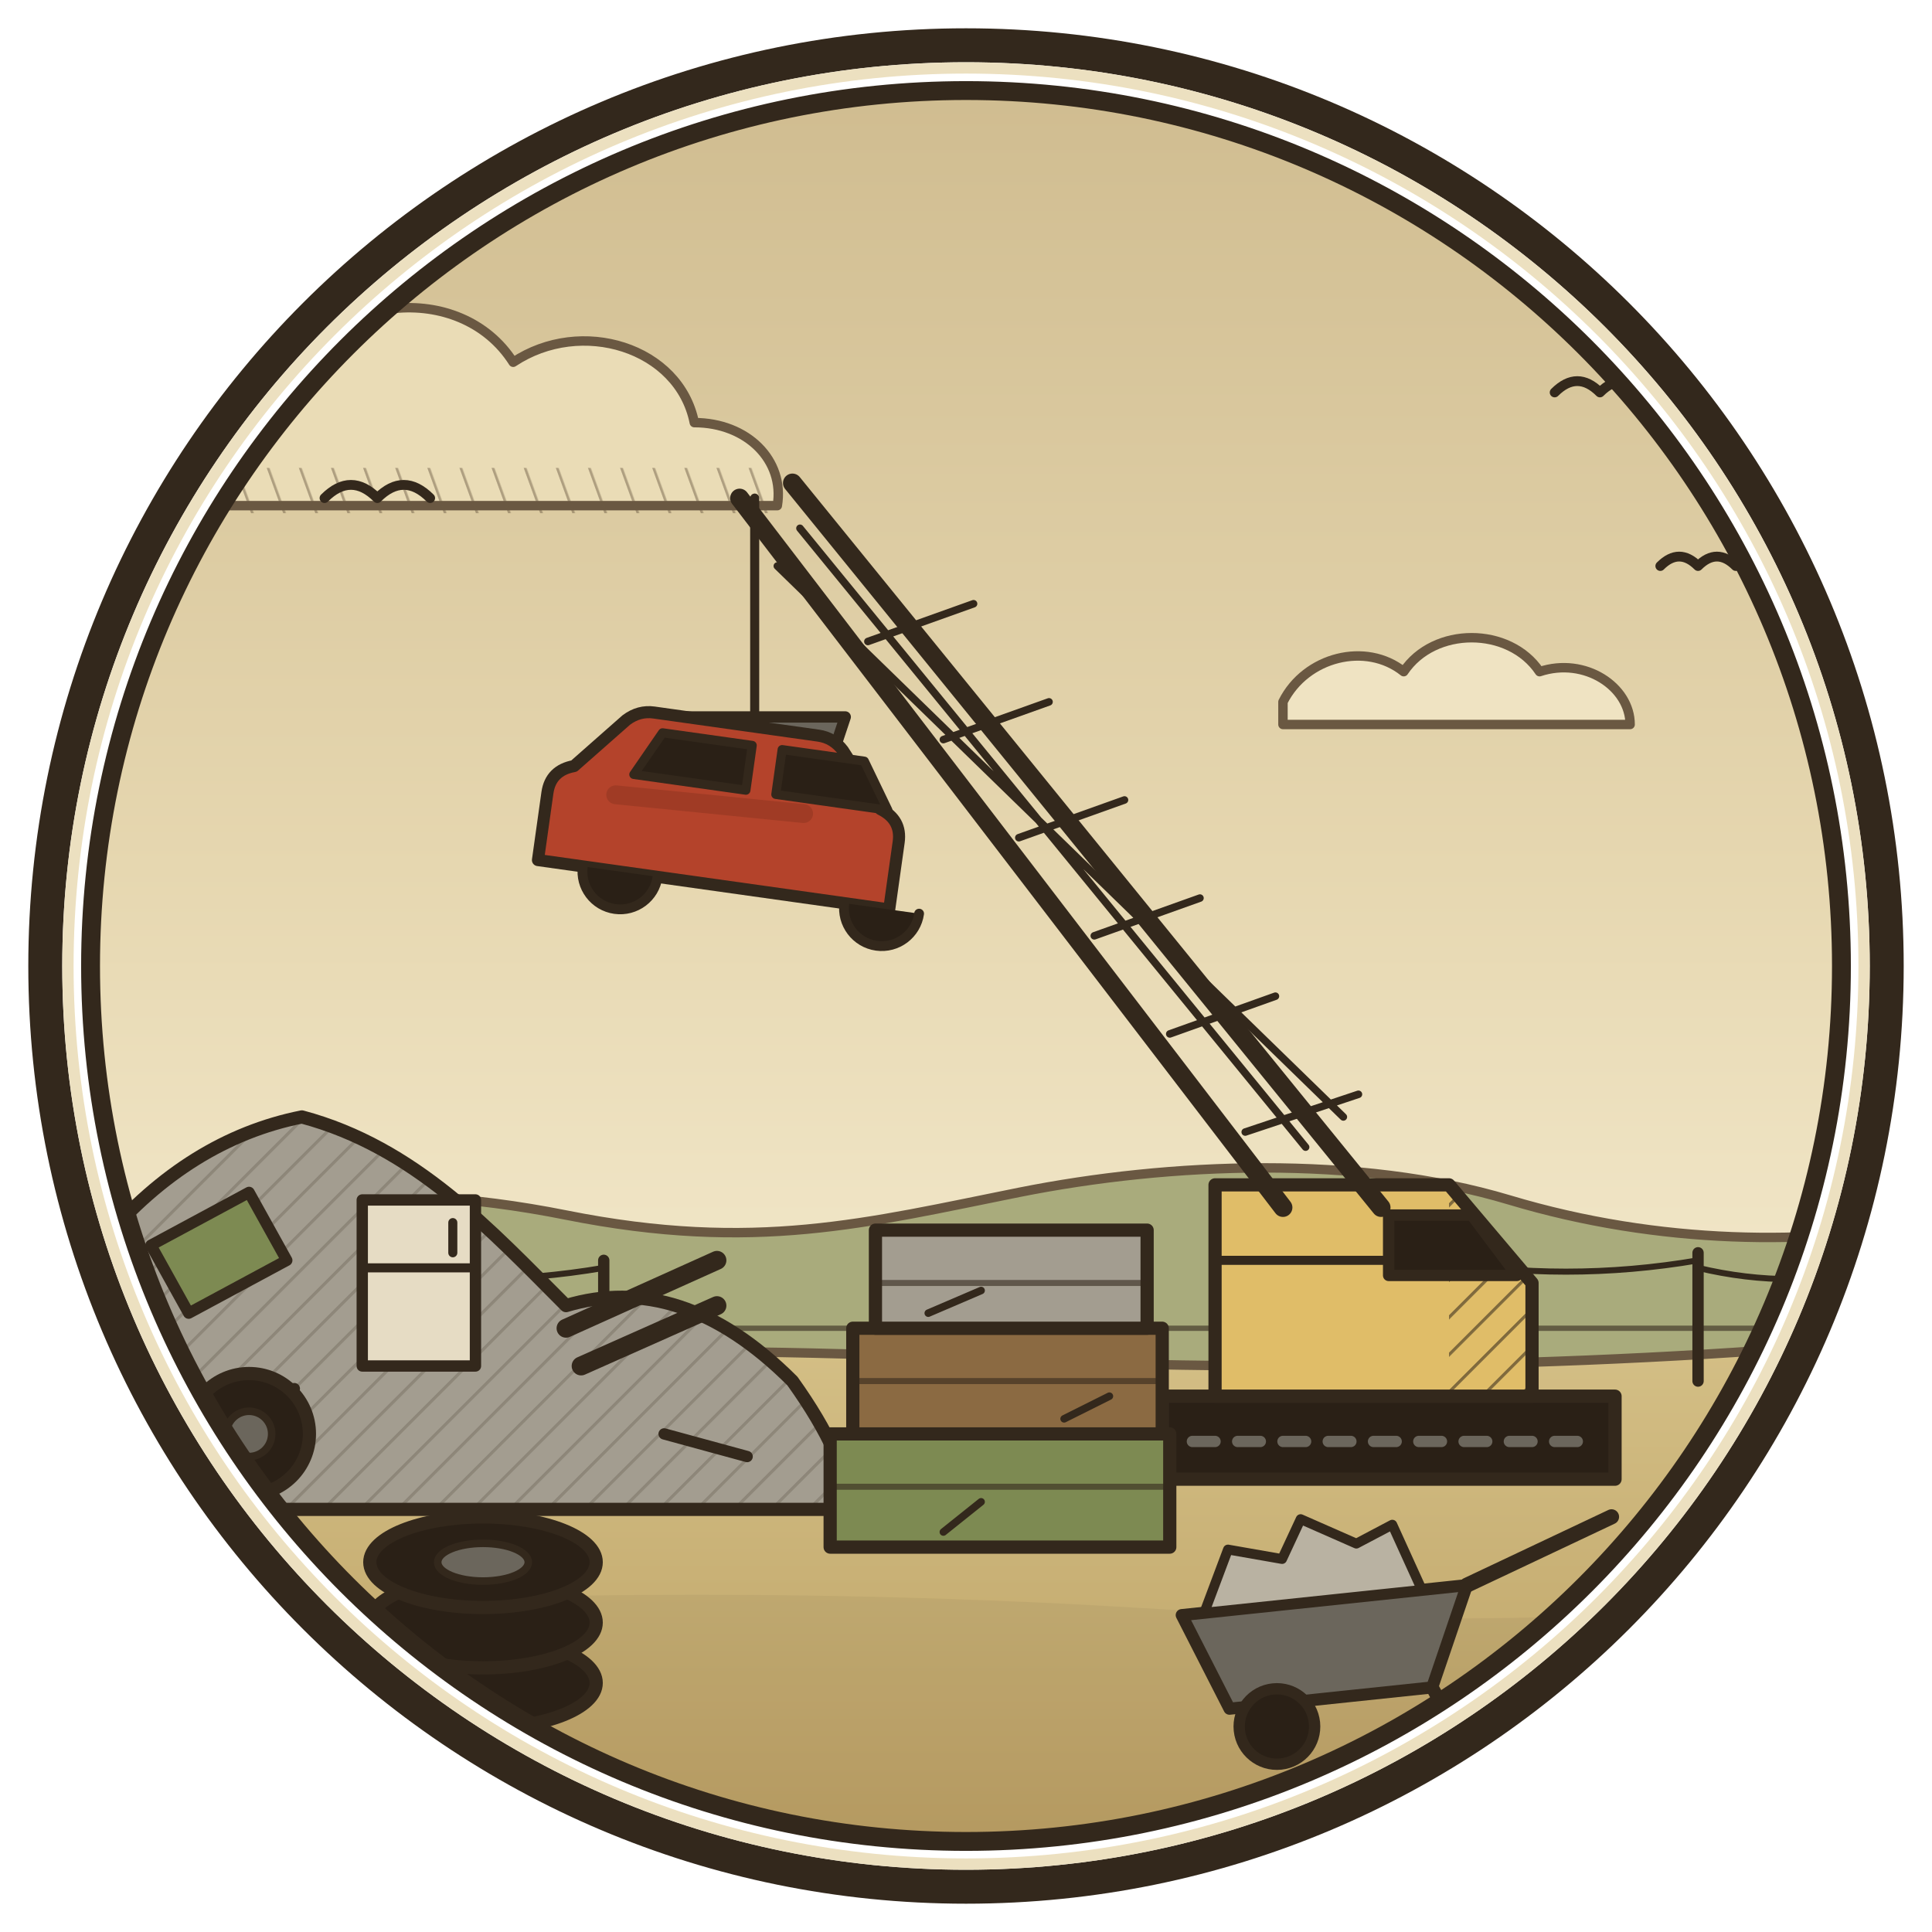
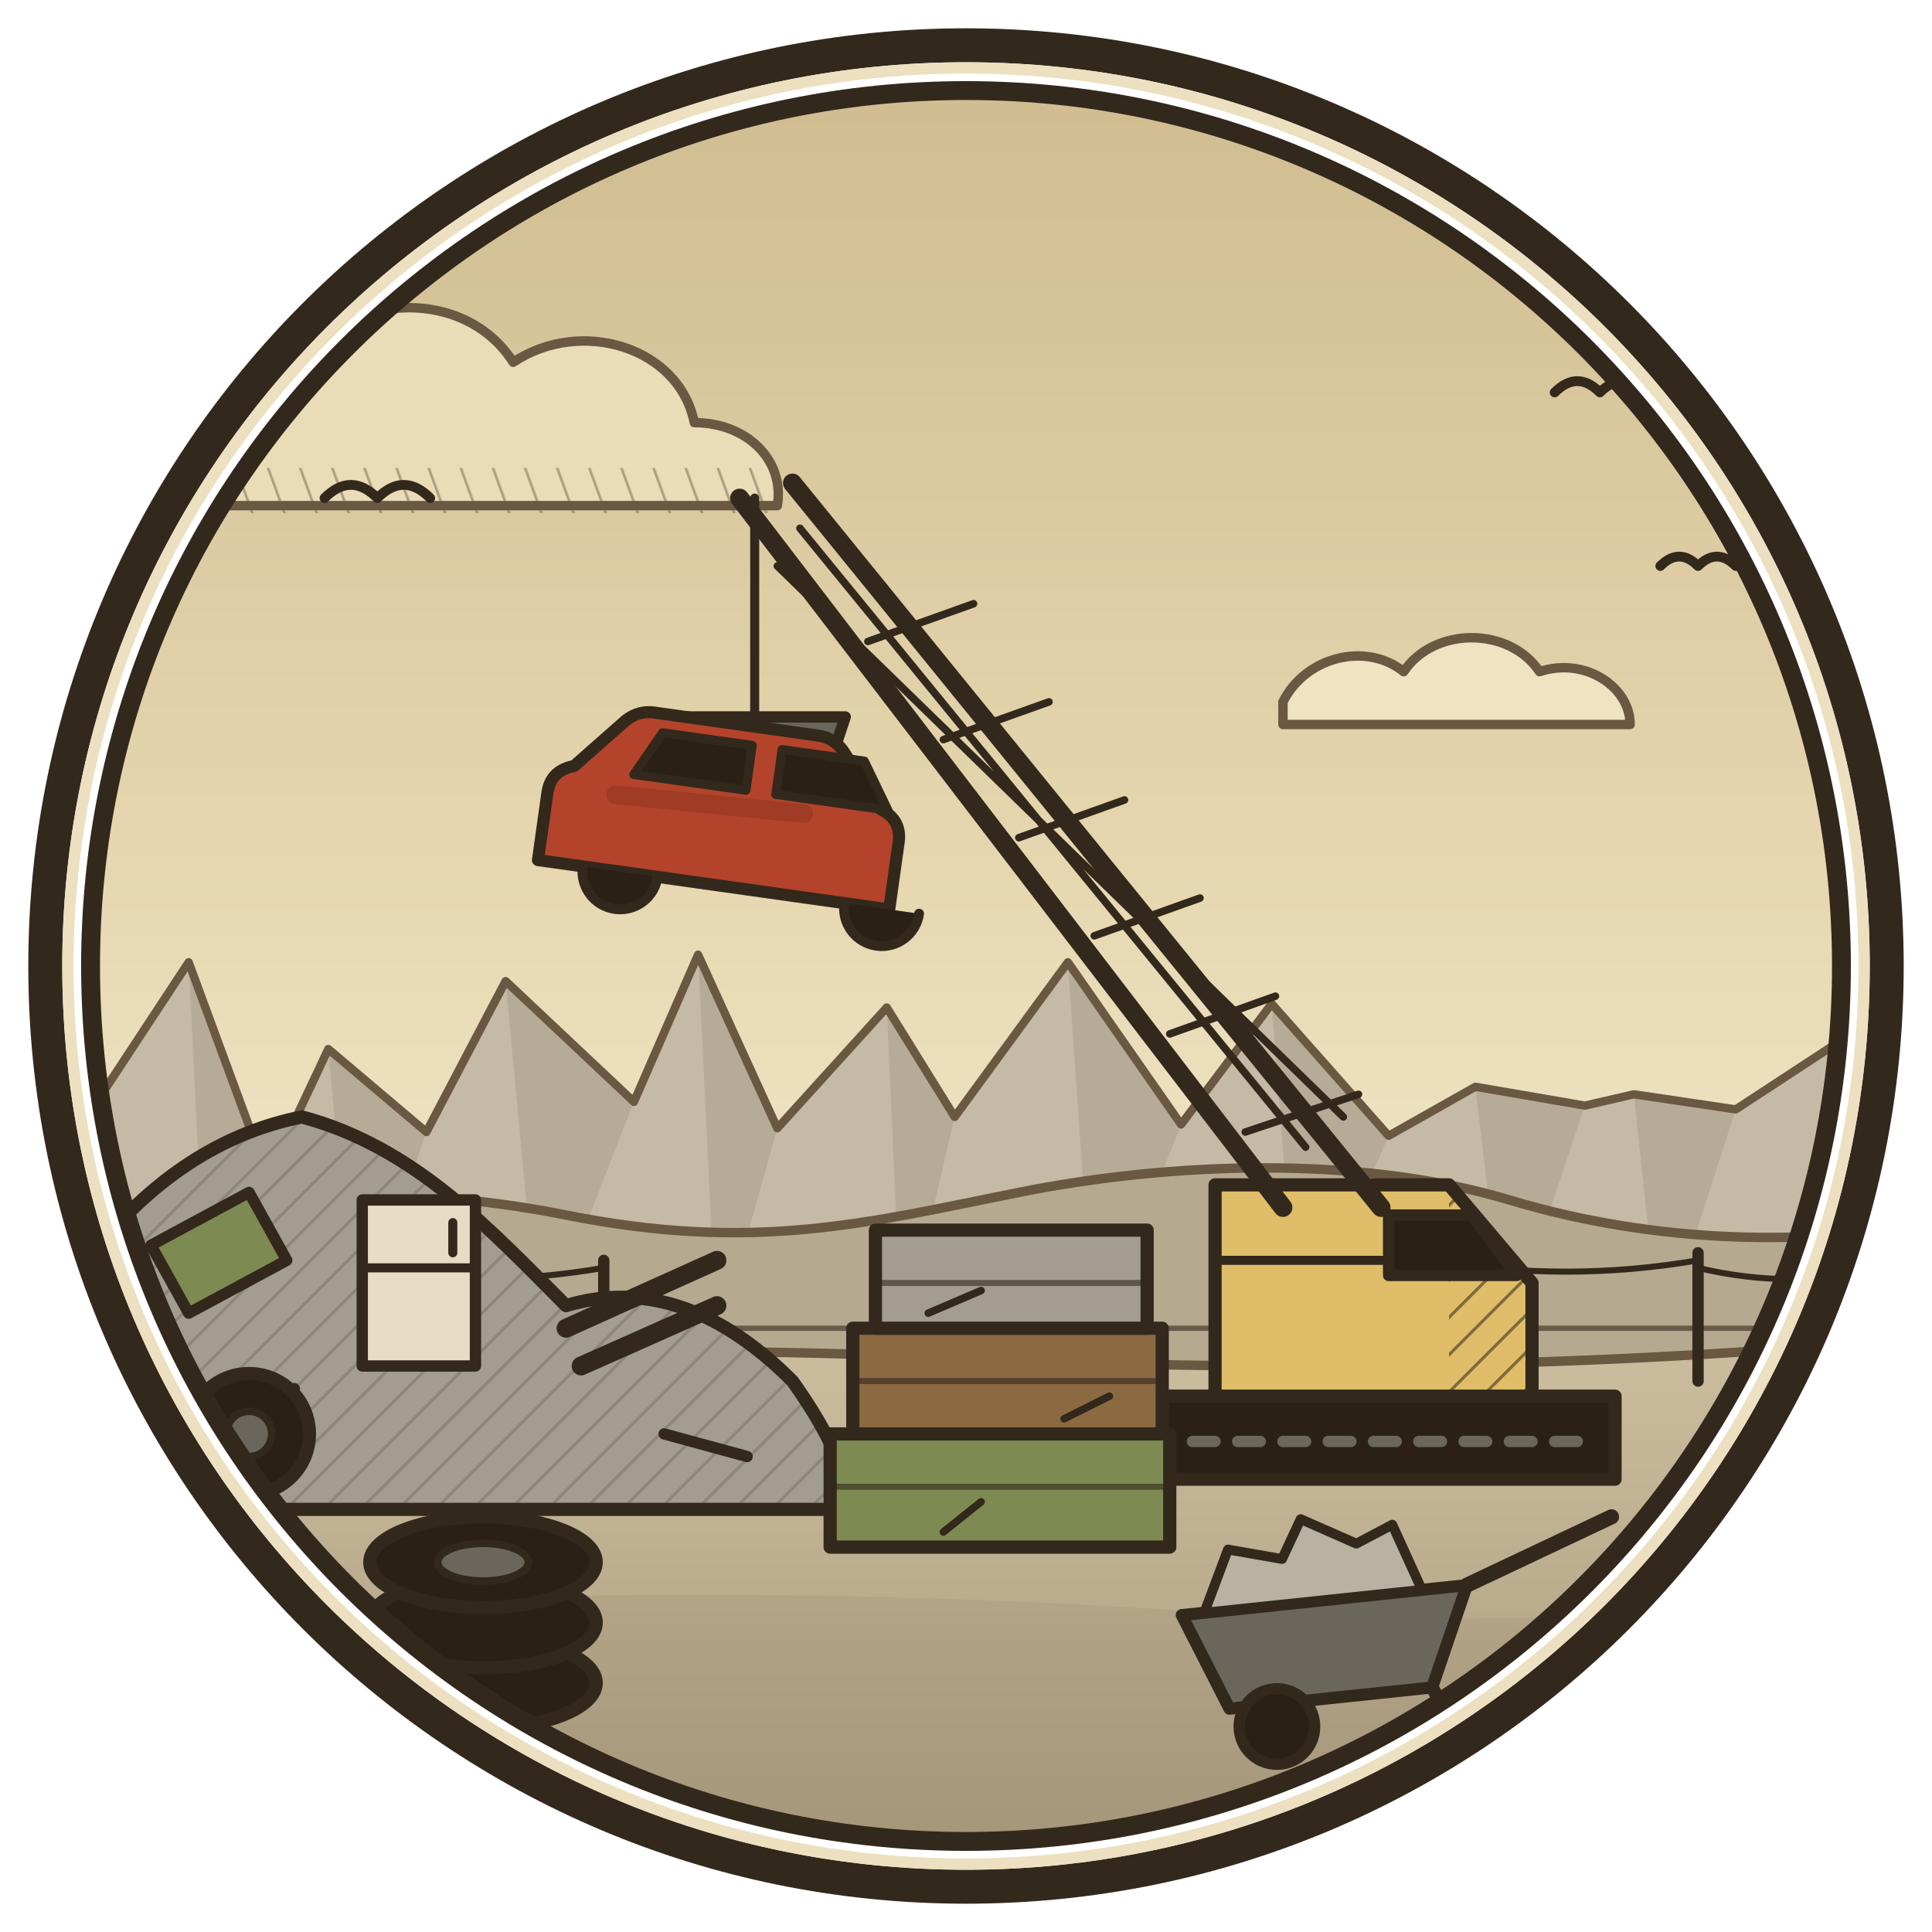
<svg xmlns="http://www.w3.org/2000/svg" viewBox="0 0 512 512">
  <defs>
    <clipPath id="disc">
      <circle cx="256" cy="256" r="232" />
    </clipPath>
    <linearGradient id="sky" x1="0" y1="0" x2="0" y2="1">
      <stop offset="0" stop-color="#cdb98c" />
      <stop offset="0.45" stop-color="#e6d7b0" />
      <stop offset="0.7" stop-color="#f3e9cc" />
    </linearGradient>
    <linearGradient id="field" x1="0" y1="0" x2="0" y2="1">
-       <stop offset="0" stop-color="#d4bf86" />
-       <stop offset="1" stop-color="#b89c5e" />
+       <stop offset="0" stop-color="#cbbd9e" />
+       <stop offset="1" stop-color="#a7977a" />
    </linearGradient>
    <pattern id="hatch" width="7" height="7" patternUnits="userSpaceOnUse" patternTransform="rotate(45)">
      <path d="M0 0v7" stroke="#33281c" stroke-width="1.6" opacity="0.55" />
    </pattern>
    <pattern id="hatch-sky" width="8" height="8" patternUnits="userSpaceOnUse" patternTransform="rotate(-20)">
      <path d="M0 0v8" stroke="#6a5842" stroke-width="1.4" opacity="0.45" />
    </pattern>
  </defs>
  <g clip-path="url(#disc)">
    <rect width="512" height="512" fill="url(#sky)" />
    <g stroke="#6a5842" stroke-width="2.5" stroke-linejoin="round">
      <path d="M24 116c10-22 36-28 52-14 10-24 46-28 60-6 18-12 44-4 48 16 14 0 24 10 22 22H24z" fill="#eadcb6" />
      <path d="M24 124h182v12H24z" fill="url(#hatch-sky)" stroke="none" />
      <path d="M340 186c6-12 22-16 32-8 8-12 28-12 36 0 12-4 24 4 24 14H340z" fill="#efe3c2" />
    </g>
    <path d="M86 132q7-7 14 0q7-7 14 0M412 104q6-6 12 0q6-6 12 0M440 150q5-5 10 0q5-5 10 0" fill="none" stroke="#33281c" stroke-width="2.6" stroke-linecap="round" stroke-linejoin="round" />
-     <path d="M0 336c50-20 100-24 150-14s80 2 120-6 90-10 130 2 80 12 112 6V512H0z" fill="#a9ab7c" />
+     <path d="M-12 261 25 293 50 255 71 312 87 278 113 300 134 260 168 292 185 253 206 299 235 267 253 296 283 255 313 298 337 266 368 301 391 288 420 293 433 290 460 294 489 275 521 309V356H-12z" fill="#c4baa6" />
+     <path d="M-12 261L25 293L-3 356zM50 255L71 312L55 356zM87 278L113 300L94 356zM134 260L168 292L143 356zM185 253L206 299L190 356zM235 267L253 296L239 356zM283 255L313 298L290 356zM337 266L368 301L344 356zM391 288L420 293L399 356zM433 290L460 294L440 356zM489 275L521 309L497 356z" fill="#6a5842" opacity="0.16" />
+     <path d="M-12 261 25 293 50 255 71 312 87 278 113 300 134 260 168 292 185 253 206 299 235 267 253 296 283 255 313 298 337 266 368 301 391 288 420 293 433 290 460 294 489 275 521 309" fill="none" stroke="#6a5842" stroke-width="2.2" stroke-linejoin="round" />
+     <path d="M0 336c50-20 100-24 150-14s80 2 120-6 90-10 130 2 80 12 112 6V512H0z" fill="#b5a98f" />
    <path d="M0 336c50-20 100-24 150-14s80 2 120-6 90-10 130 2 80 12 112 6" fill="none" stroke="#6a5842" stroke-width="2.5" />
    <path d="M0 372c80-14 170-16 256-12s180 2 256-6V512H0z" fill="url(#field)" />
    <path d="M0 372c80-14 170-16 256-12s180 2 256-6" fill="none" stroke="#6a5842" stroke-width="2.5" />
    <path d="M0 432c90-10 200-12 300-6s150 2 212-6V512H0z" fill="#33281c" opacity="0.06" />
    <g stroke="#33281c" stroke-linecap="round" fill="none">
      <path d="M0 352h512" stroke-width="1.4" opacity="0.6" />
      <path d="M20 372v-34M90 368v-34M160 366v-32M380 364v-32M450 366v-34M500 370v-34" stroke-width="3" />
      <path d="M20 340q35 6 70 0M90 336q35 6 70 0M380 334q35 6 70 0M450 336q25 6 50 0" stroke-width="1.6" />
    </g>
    <g stroke="#33281c" stroke-linejoin="round" stroke-linecap="round">
      <path d="M-10 400c20-60 50-96 90-104 30 8 50 30 70 50 20-6 40 0 60 20 10 14 14 24 16 34z" fill="#a39d90" stroke-width="3.5" />
      <path d="M-10 400c20-60 50-96 90-104 30 8 50 30 70 50 20-6 40 0 60 20 10 14 14 24 16 34z" fill="url(#hatch)" stroke="none" opacity="0.35" />
      <path d="M40 330l26-14 10 18-26 14z" fill="#7d8a52" stroke-width="3" />
      <path d="M96 318h30v44H96z" fill="#e6dcc4" stroke-width="3" />
      <path d="M96 336h30M120 324v8" stroke-width="2.4" />
      <path d="M150 352l40-18M154 362l36-16" stroke-width="5" />
      <path d="M20 360l24 8M60 372l18-4M176 380l22 6" stroke-width="3" />
      <circle cx="66" cy="380" r="16" fill="#2a2016" stroke-width="3.5" />
      <circle cx="66" cy="380" r="6" fill="#6b665c" stroke-width="2" />
    </g>
    <g stroke="#33281c" stroke-linejoin="round" stroke-linecap="round">
      <path d="M308 392v-22h120v22z" fill="#2a2016" stroke-width="3.5" />
      <path d="M316 382h104" stroke="#6b665c" stroke-width="3" stroke-dasharray="6 6" />
      <path d="M322 370v-56h62l22 26v30z" fill="#e0bd68" stroke-width="3.5" />
      <path d="M384 314h0l22 26v30h-22z" fill="url(#hatch)" stroke="none" />
      <path d="M368 322h22l12 16h-34z" fill="#2a2016" stroke-width="3" />
      <path d="M322 334h46" stroke-width="2.4" />
      <path d="M340 320 196 132M366 320 210 128" stroke-width="5" />
      <path d="M346 304 212 140M356 296 206 150M330 300 360 290M310 274 338 264M290 248 318 238M270 222 298 212M250 196 278 186M230 170 258 160" stroke-width="2" />
      <path d="M200 132V190" stroke-width="2.4" />
      <path d="M176 190h48l-4 12h-40z" fill="#6b665c" stroke-width="3" />
    </g>
    <g transform="translate(200 236) rotate(8)" stroke="#33281c" stroke-linejoin="round" stroke-linecap="round">
      <path d="M-58 0v-18q0-6 6-8l12-14q3-3 7-3h44q4 0 7 3l12 14q6 2 6 8V0z" fill="#b4432b" stroke-width="3.2" />
      <path d="M-30-38h24v12h-30zM2-38h22l8 12H2z" fill="#2a2016" stroke-width="2.4" />
      <path d="M-46 0a10 10 0 0 0 20 0M24 0a10 10 0 0 0 20 0" fill="#2a2016" stroke-width="2.6" />
      <path d="M-40-20 10-22" stroke="#82301c" stroke-width="5" opacity="0.4" />
    </g>
    <g stroke="#33281c" stroke-linejoin="round" stroke-linecap="round">
      <path d="M220 410v-30h90v30z" fill="#7d8a52" stroke-width="3.5" />
      <path d="M226 380v-28h82v28z" fill="#8b6a42" stroke-width="3.5" />
      <path d="M232 352v-26h72v26z" fill="#a39d90" stroke-width="3.5" />
      <path d="M220 394h90M226 366h82M232 340h72" stroke-width="1.6" opacity="0.6" />
      <path d="M250 406l10-8M282 376l12-6M246 348l14-6" stroke-width="2" />
    </g>
    <g transform="translate(372 452) rotate(-6)" stroke="#33281c" stroke-linejoin="round" stroke-linecap="round">
      <path d="M-56-30h76l-12 26h-54z" fill="#6b665c" stroke-width="3.2" />
      <path d="M-50-30l8-16 14 4 6-10 14 8 10-4 6 18z" fill="#b9b2a2" stroke-width="2.6" />
      <path d="M20-30l40-14" stroke-width="4" />
      <circle cx="-34" cy="2" r="10" fill="#2a2016" stroke-width="3" />
      <path d="M8-4 14 10" stroke-width="3.5" />
    </g>
    <g stroke="#33281c" stroke-width="3.5">
      <ellipse cx="128" cy="446" rx="30" ry="12" fill="#2a2016" />
      <ellipse cx="128" cy="430" rx="30" ry="12" fill="#2a2016" />
      <ellipse cx="128" cy="414" rx="30" ry="12" fill="#2a2016" />
      <ellipse cx="128" cy="414" rx="12" ry="5" fill="#6b665c" stroke-width="2" />
    </g>
-     <g fill="none" stroke="#5c6a2c" stroke-width="2.6" stroke-linecap="round">
+     <g fill="none" stroke="#7a6a44" stroke-width="2.6" stroke-linecap="round">
      <path d="M40 470c4-20 8-32 16-44M50 474c2-18 2-30-2-44M62 472c4-14 10-24 18-30" />
      <path d="M430 476c4-16 8-26 16-34M442 478c0-14-2-24-6-32M454 476c4-12 8-20 16-24" />
    </g>
  </g>
  <circle cx="256" cy="256" r="232" fill="none" stroke="#33281c" stroke-width="5" />
  <circle cx="256" cy="256" r="244" fill="none" stroke="#33281c" stroke-width="9" />
  <circle cx="256" cy="256" r="238" fill="none" stroke="#ece0c0" stroke-width="3" />
</svg>
